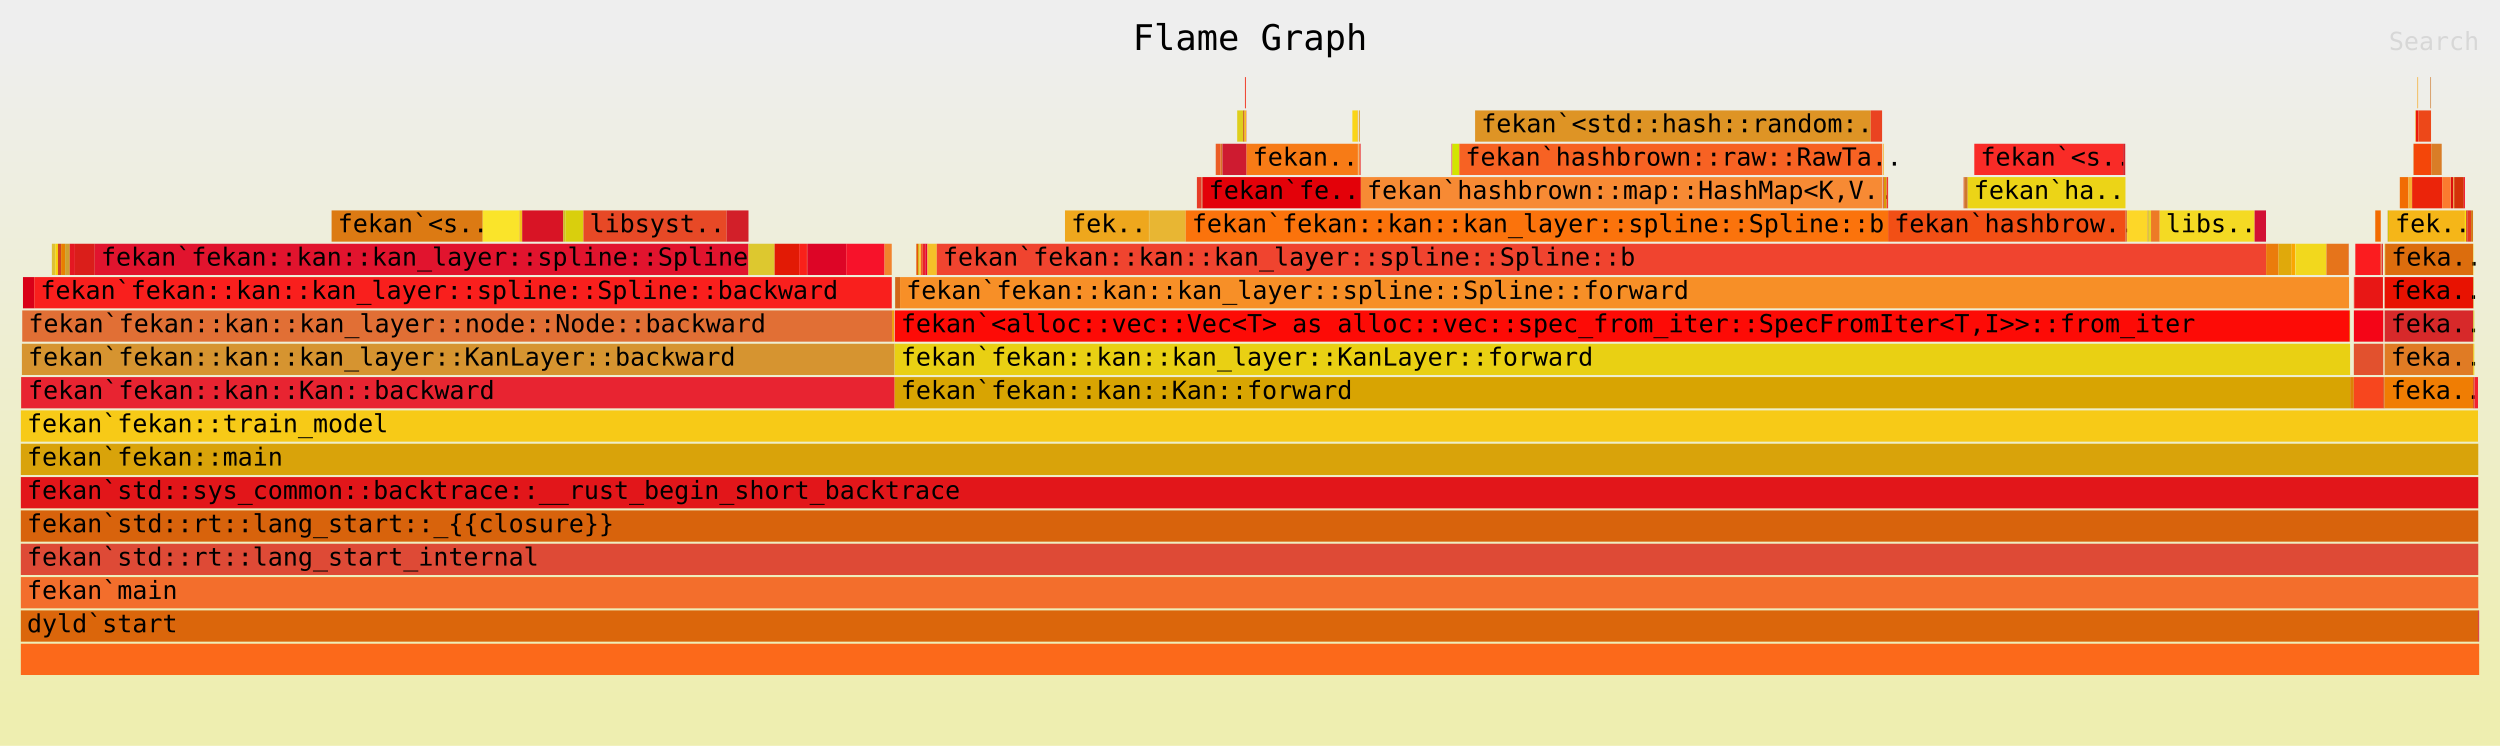
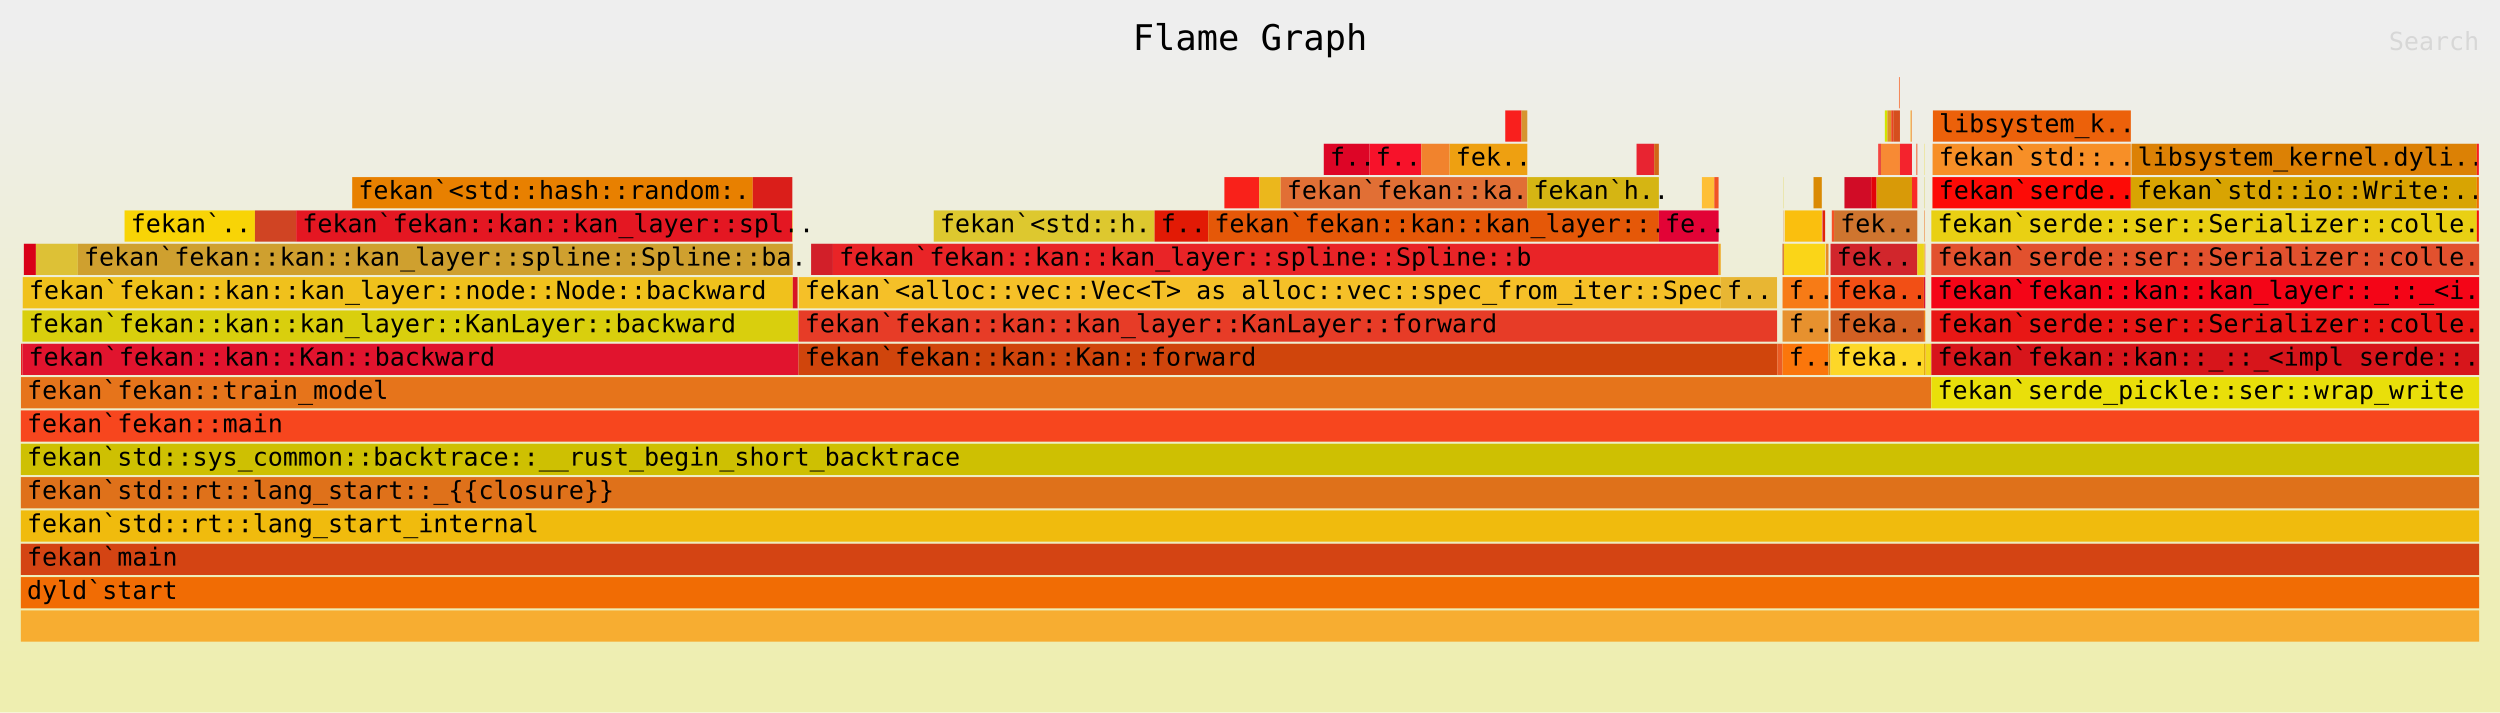
- <svg xmlns="http://www.w3.org/2000/svg" xmlns:ns1="http://github.com/jonhoo/inferno" version="1.1" width="1200" height="358" viewBox="0 0 1200 358">
+ <svg xmlns="http://www.w3.org/2000/svg" xmlns:ns1="http://github.com/jonhoo/inferno" version="1.1" width="1200" height="342" viewBox="0 0 1200 342">
  <defs>
    <linearGradient id="background" y1="0" y2="1" x1="0" x2="0">
      <stop stop-color="#eeeeee" offset="5%" />
      <stop stop-color="#eeeeb0" offset="95%" />
    </linearGradient>
  </defs>
  <style type="text/css">
text { font-family:monospace; font-size:12px }
#title { text-anchor:middle; font-size:17px; }
#matched { text-anchor:end; }
#search { text-anchor:end; opacity:0.1; cursor:pointer; }
#search:hover, #search.show { opacity:1; }
#subtitle { text-anchor:middle; font-color:rgb(160,160,160); }
#unzoom { cursor:pointer; }
#frames &gt; *:hover { stroke:black; stroke-width:0.5; cursor:pointer; }
.hide { display:none; }
.parent { opacity:0.5; }
</style>
-   <rect x="0" y="0" width="100%" height="358" fill="url(#background)" />
+   <rect x="0" y="0" width="100%" height="342" fill="url(#background)" />
  <text id="title" fill="rgb(0,0,0)" x="50%" y="24.00">Flame Graph</text>
-   <text id="details" fill="rgb(0,0,0)" x="10" y="341.00"> </text>
+   <text id="details" fill="rgb(0,0,0)" x="10" y="325.00"> </text>
  <text id="unzoom" class="hide" fill="rgb(0,0,0)" x="10" y="24.00">Reset Zoom</text>
  <text id="search" fill="rgb(0,0,0)" x="1190" y="24.00">Search</text>
-   <text id="matched" fill="rgb(0,0,0)" x="1190" y="341.00"> </text>
-   <svg id="frames" x="10" width="1180" total_samples="1826912">
-     <g>
-       <rect x="0.008%" y="181" width="0.029%" height="15" fill="rgb(227,0,7)" ns1:x="150" ns1:w="520" />
-       <text x="0.258%" y="191.50" />
-     </g>
-     <g>
-       <rect x="0.087%" y="133" width="0.458%" height="15" fill="rgb(217,0,24)" ns1:x="1599" ns1:w="8360" />
-       <text x="0.338%" y="143.50" />
-     </g>
-     <g>
-       <rect x="1.262%" y="117" width="0.143%" height="15" fill="rgb(221,193,54)" ns1:x="23060" ns1:w="2620" />
-       <text x="1.512%" y="127.50" />
-     </g>
-     <g>
-       <rect x="1.406%" y="117" width="0.104%" height="15" fill="rgb(248,212,6)" ns1:x="25680" ns1:w="1909" />
-       <text x="1.656%" y="127.50" />
-     </g>
-     <g>
-       <rect x="1.51%" y="117" width="0.128%" height="15" fill="rgb(208,68,35)" ns1:x="27589" ns1:w="2333" />
-       <text x="1.76%" y="127.50" />
-     </g>
-     <g>
-       <rect x="1.638%" y="117" width="0.163%" height="15" fill="rgb(232,128,0)" ns1:x="29922" ns1:w="2975" />
-       <text x="1.888%" y="127.50" />
-     </g>
-     <g>
-       <rect x="1.801%" y="117" width="0.19%" height="15" fill="rgb(207,160,47)" ns1:x="32897" ns1:w="3464" />
-       <text x="2.051%" y="127.50" />
-     </g>
-     <g>
-       <rect x="1.99%" y="117" width="0.21%" height="15" fill="rgb(228,23,34)" ns1:x="36361" ns1:w="3835" />
-       <text x="2.24%" y="127.50" />
-     </g>
-     <g>
-       <rect x="2.202%" y="117" width="0.806%" height="15" fill="rgb(218,30,26)" ns1:x="40234" ns1:w="14733" />
-       <text x="2.452%" y="127.50" />
-     </g>
-     <g>
-       <rect x="12.641%" y="101" width="6.148%" height="15" fill="rgb(220,122,19)" ns1:x="230935" ns1:w="112316" />
-       <text x="12.891%" y="111.50">fekan`&lt;s..</text>
-     </g>
-     <g>
-       <rect x="18.789%" y="101" width="1.488%" height="15" fill="rgb(250,228,42)" ns1:x="343251" ns1:w="27194" />
-       <text x="19.039%" y="111.50" />
-     </g>
-     <g>
-       <rect x="20.277%" y="101" width="0.117%" height="15" fill="rgb(240,193,28)" ns1:x="370445" ns1:w="2128" />
-       <text x="20.527%" y="111.50" />
-     </g>
-     <g>
-       <rect x="20.394%" y="101" width="1.67%" height="15" fill="rgb(216,20,37)" ns1:x="372573" ns1:w="30502" />
-       <text x="20.644%" y="111.50" />
-     </g>
-     <g>
-       <rect x="22.063%" y="101" width="0.086%" height="15" fill="rgb(206,188,39)" ns1:x="403078" ns1:w="1568" />
-       <text x="22.313%" y="111.50" />
-     </g>
-     <g>
-       <rect x="22.149%" y="101" width="0.736%" height="15" fill="rgb(217,207,13)" ns1:x="404646" ns1:w="13440" />
-       <text x="22.399%" y="111.50" />
-     </g>
-     <g>
-       <rect x="22.885%" y="101" width="5.827%" height="15" fill="rgb(231,73,38)" ns1:x="418086" ns1:w="106452" />
-       <text x="23.135%" y="111.50">libsyst..</text>
-     </g>
-     <g>
-       <rect x="3.009%" y="117" width="26.591%" height="15" fill="rgb(225,20,46)" ns1:x="54967" ns1:w="485792" />
-       <text x="3.259%" y="127.50">fekan`fekan::kan::kan_layer::spline::Spline..</text>
-     </g>
-     <g>
-       <rect x="28.712%" y="101" width="0.888%" height="15" fill="rgb(210,31,41)" ns1:x="524538" ns1:w="16221" />
-       <text x="28.962%" y="111.50" />
-     </g>
-     <g>
-       <rect x="29.6%" y="117" width="1.062%" height="15" fill="rgb(221,200,47)" ns1:x="540759" ns1:w="19411" />
-       <text x="29.85%" y="127.50" />
-     </g>
-     <g>
-       <rect x="30.662%" y="117" width="0.997%" height="15" fill="rgb(226,26,5)" ns1:x="560170" ns1:w="18221" />
-       <text x="30.912%" y="127.50" />
-     </g>
-     <g>
-       <rect x="31.66%" y="117" width="0.318%" height="15" fill="rgb(249,33,26)" ns1:x="578391" ns1:w="5800" />
-       <text x="31.91%" y="127.50" />
-     </g>
-     <g>
-       <rect x="31.977%" y="117" width="0.012%" height="15" fill="rgb(235,183,28)" ns1:x="584191" ns1:w="217" />
-       <text x="32.227%" y="127.50" />
-     </g>
-     <g>
-       <rect x="31.99%" y="117" width="1.585%" height="15" fill="rgb(221,5,38)" ns1:x="584433" ns1:w="28953" />
-       <text x="32.24%" y="127.50" />
-     </g>
-     <g>
-       <rect x="33.575%" y="117" width="1.56%" height="15" fill="rgb(247,18,42)" ns1:x="613387" ns1:w="28491" />
-       <text x="33.825%" y="127.50" />
-     </g>
-     <g>
-       <rect x="35.135%" y="117" width="0.292%" height="15" fill="rgb(241,131,45)" ns1:x="641878" ns1:w="5335" />
-       <text x="35.385%" y="127.50" />
-     </g>
-     <g>
-       <rect x="0.545%" y="133" width="34.883%" height="15" fill="rgb(249,31,29)" ns1:x="9959" ns1:w="637284" />
-       <text x="0.795%" y="143.50">fekan`fekan::kan::kan_layer::spline::Spline::backward</text>
-     </g>
-     <g>
-       <rect x="0.057%" y="149" width="35.38%" height="15" fill="rgb(225,111,53)" ns1:x="1038" ns1:w="646365" />
-       <text x="0.307%" y="159.50">fekan`fekan::kan::kan_layer::node::Node::backward</text>
-     </g>
-     <g>
-       <rect x="35.437%" y="149" width="0.086%" height="15" fill="rgb(238,160,17)" ns1:x="647403" ns1:w="1567" />
-       <text x="35.687%" y="159.50" />
-     </g>
-     <g>
-       <rect x="0.043%" y="165" width="35.498%" height="15" fill="rgb(214,148,48)" ns1:x="786" ns1:w="648518" />
-       <text x="0.293%" y="175.50">fekan`fekan::kan::kan_layer::KanLayer::backward</text>
-     </g>
-     <g>
-       <rect x="0.043%" y="181" width="35.502%" height="15" fill="rgb(232,36,49)" ns1:x="778" ns1:w="648584" />
-       <text x="0.293%" y="191.50">fekan`fekan::kan::Kan::backward</text>
-     </g>
-     <g>
-       <rect x="35.565%" y="133" width="0.2%" height="15" fill="rgb(209,103,24)" ns1:x="649736" ns1:w="3653" />
-       <text x="35.815%" y="143.50" />
-     </g>
-     <g>
-       <rect x="36.427%" y="117" width="0.07%" height="15" fill="rgb(229,88,8)" ns1:x="665491" ns1:w="1269" />
-       <text x="36.677%" y="127.50" />
-     </g>
-     <g>
-       <rect x="36.497%" y="117" width="0.057%" height="15" fill="rgb(213,181,19)" ns1:x="666760" ns1:w="1047" />
-       <text x="36.747%" y="127.50" />
-     </g>
-     <g>
-       <rect x="36.554%" y="117" width="0.065%" height="15" fill="rgb(254,191,54)" ns1:x="667807" ns1:w="1183" />
-       <text x="36.804%" y="127.50" />
-     </g>
-     <g>
-       <rect x="36.619%" y="117" width="0.07%" height="15" fill="rgb(241,83,37)" ns1:x="668990" ns1:w="1282" />
-       <text x="36.869%" y="127.50" />
-     </g>
-     <g>
-       <rect x="36.689%" y="117" width="0.104%" height="15" fill="rgb(233,36,39)" ns1:x="670272" ns1:w="1909" />
-       <text x="36.939%" y="127.50" />
-     </g>
-     <g>
-       <rect x="36.793%" y="117" width="0.085%" height="15" fill="rgb(226,3,54)" ns1:x="672181" ns1:w="1543" />
-       <text x="37.043%" y="127.50" />
-     </g>
-     <g>
-       <rect x="36.879%" y="117" width="0.379%" height="15" fill="rgb(245,192,40)" ns1:x="673746" ns1:w="6917" />
-       <text x="37.129%" y="127.50" />
-     </g>
-     <g>
-       <rect x="42.474%" y="101" width="3.415%" height="15" fill="rgb(238,167,29)" ns1:x="775967" ns1:w="62385" />
-       <text x="42.724%" y="111.50">fek..</text>
-     </g>
-     <g>
-       <rect x="45.899%" y="101" width="1.485%" height="15" fill="rgb(232,182,51)" ns1:x="838539" ns1:w="27123" />
-       <text x="46.149%" y="111.50" />
-     </g>
-     <g>
-       <rect x="47.84%" y="85" width="0.189%" height="15" fill="rgb(231,60,39)" ns1:x="873992" ns1:w="3459" />
-       <text x="48.09%" y="95.50" />
-     </g>
-     <g>
-       <rect x="48.038%" y="85" width="0.032%" height="15" fill="rgb(208,69,12)" ns1:x="877613" ns1:w="592" />
-       <text x="48.288%" y="95.50" />
-     </g>
-     <g>
-       <rect x="48.606%" y="69" width="0.204%" height="15" fill="rgb(235,93,37)" ns1:x="887985" ns1:w="3730" />
-       <text x="48.856%" y="79.50" />
-     </g>
-     <g>
-       <rect x="48.818%" y="69" width="0.059%" height="15" fill="rgb(213,116,39)" ns1:x="891866" ns1:w="1084" />
-       <text x="49.068%" y="79.50" />
-     </g>
-     <g>
-       <rect x="49.479%" y="53" width="0.24%" height="15" fill="rgb(222,207,29)" ns1:x="903937" ns1:w="4394" />
-       <text x="49.729%" y="63.50" />
-     </g>
-     <g>
-       <rect x="49.719%" y="53" width="0.042%" height="15" fill="rgb(206,96,30)" ns1:x="908332" ns1:w="770" />
-       <text x="49.969%" y="63.50" />
-     </g>
-     <g>
-       <rect x="49.762%" y="53" width="0.024%" height="15" fill="rgb(218,138,4)" ns1:x="909115" ns1:w="441" />
-       <text x="50.012%" y="63.50" />
-     </g>
-     <g>
-       <rect x="49.787%" y="53" width="0.048%" height="15" fill="rgb(250,191,14)" ns1:x="909557" ns1:w="874" />
-       <text x="50.037%" y="63.50" />
-     </g>
-     <g>
-       <rect x="49.794%" y="37" width="0.04%" height="15" fill="rgb(239,60,40)" ns1:x="909696" ns1:w="735" />
-       <text x="50.044%" y="47.50" />
-     </g>
-     <g>
-       <rect x="48.878%" y="69" width="0.984%" height="15" fill="rgb(206,27,48)" ns1:x="892950" ns1:w="17974" />
-       <text x="49.128%" y="79.50" />
-     </g>
-     <g>
-       <rect x="49.85%" y="53" width="0.011%" height="15" fill="rgb(225,35,8)" ns1:x="910725" ns1:w="199" />
-       <text x="50.1%" y="63.50" />
-     </g>
-     <g>
-       <rect x="54.164%" y="53" width="0.216%" height="15" fill="rgb(250,213,24)" ns1:x="989522" ns1:w="3948" />
-       <text x="54.414%" y="63.50" />
-     </g>
-     <g>
-       <rect x="49.861%" y="69" width="4.528%" height="15" fill="rgb(247,123,22)" ns1:x="910924" ns1:w="82730" />
-       <text x="50.111%" y="79.50">fekan..</text>
-     </g>
-     <g>
-       <rect x="54.38%" y="53" width="0.01%" height="15" fill="rgb(231,138,38)" ns1:x="993470" ns1:w="184" />
-       <text x="54.63%" y="63.50" />
-     </g>
-     <g>
-       <rect x="54.408%" y="69" width="0.013%" height="15" fill="rgb(231,145,46)" ns1:x="993991" ns1:w="231" />
-       <text x="54.658%" y="79.50" />
-     </g>
-     <g>
-       <rect x="54.421%" y="69" width="0.044%" height="15" fill="rgb(251,118,11)" ns1:x="994222" ns1:w="805" />
-       <text x="54.671%" y="79.50" />
-     </g>
-     <g>
-       <rect x="54.428%" y="53" width="0.037%" height="15" fill="rgb(217,147,25)" ns1:x="994348" ns1:w="679" />
-       <text x="54.678%" y="63.50" />
-     </g>
-     <g>
-       <rect x="54.465%" y="69" width="0.015%" height="15" fill="rgb(247,81,37)" ns1:x="995027" ns1:w="275" />
-       <text x="54.715%" y="79.50" />
-     </g>
-     <g>
-       <rect x="54.483%" y="69" width="0.013%" height="15" fill="rgb(209,12,38)" ns1:x="995347" ns1:w="241" />
-       <text x="54.733%" y="79.50" />
-     </g>
-     <g>
-       <rect x="48.071%" y="85" width="6.439%" height="15" fill="rgb(227,1,9)" ns1:x="878205" ns1:w="117626" />
-       <text x="48.321%" y="95.50">fekan`fe..</text>
-     </g>
-     <g>
-       <rect x="54.496%" y="69" width="0.013%" height="15" fill="rgb(248,47,43)" ns1:x="995588" ns1:w="243" />
-       <text x="54.746%" y="79.50" />
-     </g>
-     <g>
-       <rect x="58.201%" y="69" width="0.029%" height="15" fill="rgb(221,10,30)" ns1:x="1063283" ns1:w="527" />
-       <text x="58.451%" y="79.50" />
-     </g>
-     <g>
-       <rect x="58.23%" y="69" width="0.283%" height="15" fill="rgb(210,229,1)" ns1:x="1063810" ns1:w="5165" />
-       <text x="58.48%" y="79.50" />
-     </g>
-     <g>
-       <rect x="59.156%" y="53" width="16.094%" height="15" fill="rgb(222,148,37)" ns1:x="1080728" ns1:w="294028" />
-       <text x="59.406%" y="63.50">fekan`&lt;std::hash::random:..</text>
-     </g>
-     <g>
-       <rect x="75.25%" y="53" width="0.462%" height="15" fill="rgb(234,67,33)" ns1:x="1374756" ns1:w="8437" />
-       <text x="75.5%" y="63.50" />
-     </g>
-     <g>
-       <rect x="58.513%" y="69" width="17.205%" height="15" fill="rgb(247,98,35)" ns1:x="1068975" ns1:w="314328" />
-       <text x="58.763%" y="79.50">fekan`hashbrown::raw::RawTa..</text>
-     </g>
-     <g>
-       <rect x="54.509%" y="85" width="21.211%" height="15" fill="rgb(247,138,52)" ns1:x="995831" ns1:w="387511" />
-       <text x="54.759%" y="95.50">fekan`hashbrown::map::HashMap&lt;K,V..</text>
-     </g>
-     <g>
-       <rect x="75.741%" y="85" width="0.036%" height="15" fill="rgb(213,79,30)" ns1:x="1383718" ns1:w="651" />
-       <text x="75.991%" y="95.50" />
-     </g>
-     <g>
-       <rect x="75.747%" y="69" width="0.029%" height="15" fill="rgb(246,177,23)" ns1:x="1383834" ns1:w="535" />
-       <text x="75.997%" y="79.50" />
-     </g>
-     <g>
-       <rect x="75.776%" y="85" width="0.012%" height="15" fill="rgb(230,62,27)" ns1:x="1384370" ns1:w="220" />
-       <text x="76.026%" y="95.50" />
-     </g>
-     <g>
-       <rect x="75.789%" y="85" width="0.108%" height="15" fill="rgb(216,154,8)" ns1:x="1384593" ns1:w="1983" />
-       <text x="76.039%" y="95.50" />
-     </g>
-     <g>
-       <rect x="75.9%" y="85" width="0.012%" height="15" fill="rgb(244,35,45)" ns1:x="1386621" ns1:w="215" />
-       <text x="76.15%" y="95.50" />
-     </g>
-     <g>
-       <rect x="47.384%" y="101" width="28.573%" height="15" fill="rgb(251,115,12)" ns1:x="865662" ns1:w="522004" />
-       <text x="47.634%" y="111.50">fekan`fekan::kan::kan_layer::spline::Spline::b</text>
-     </g>
-     <g>
-       <rect x="75.912%" y="85" width="0.045%" height="15" fill="rgb(240,54,50)" ns1:x="1386836" ns1:w="830" />
-       <text x="76.162%" y="95.50" />
-     </g>
-     <g>
-       <rect x="79.027%" y="85" width="0.025%" height="15" fill="rgb(233,84,52)" ns1:x="1443757" ns1:w="451" />
-       <text x="79.277%" y="95.50" />
-     </g>
-     <g>
-       <rect x="79.052%" y="85" width="0.143%" height="15" fill="rgb(207,117,47)" ns1:x="1444208" ns1:w="2608" />
-       <text x="79.302%" y="95.50" />
-     </g>
-     <g>
-       <rect x="79.463%" y="69" width="6.054%" height="15" fill="rgb(249,43,39)" ns1:x="1451716" ns1:w="110600" />
-       <text x="79.713%" y="79.50">fekan`&lt;s..</text>
-     </g>
-     <g>
-       <rect x="85.517%" y="69" width="0.086%" height="15" fill="rgb(209,38,44)" ns1:x="1562316" ns1:w="1575" />
-       <text x="85.767%" y="79.50" />
-     </g>
-     <g>
-       <rect x="79.195%" y="85" width="6.417%" height="15" fill="rgb(236,212,23)" ns1:x="1446816" ns1:w="117228" />
-       <text x="79.445%" y="95.50">fekan`ha..</text>
-     </g>
-     <g>
-       <rect x="75.957%" y="101" width="9.655%" height="15" fill="rgb(242,79,21)" ns1:x="1387666" ns1:w="176390" />
-       <text x="76.207%" y="111.50">fekan`hashbrow..</text>
-     </g>
-     <g>
-       <rect x="85.612%" y="101" width="0.055%" height="15" fill="rgb(211,96,35)" ns1:x="1564056" ns1:w="1003" />
-       <text x="85.862%" y="111.50" />
-     </g>
-     <g>
-       <rect x="85.678%" y="101" width="0.835%" height="15" fill="rgb(253,215,40)" ns1:x="1565256" ns1:w="15248" />
-       <text x="85.928%" y="111.50" />
-     </g>
-     <g>
-       <rect x="86.513%" y="101" width="0.01%" height="15" fill="rgb(211,81,21)" ns1:x="1580515" ns1:w="185" />
-       <text x="86.763%" y="111.50" />
-     </g>
-     <g>
-       <rect x="86.523%" y="101" width="0.04%" height="15" fill="rgb(208,190,38)" ns1:x="1580700" ns1:w="730" />
-       <text x="86.773%" y="111.50" />
-     </g>
-     <g>
-       <rect x="86.563%" y="101" width="0.089%" height="15" fill="rgb(235,213,38)" ns1:x="1581430" ns1:w="1629" />
-       <text x="86.813%" y="111.50" />
-     </g>
-     <g>
-       <rect x="86.652%" y="101" width="0.353%" height="15" fill="rgb(237,122,38)" ns1:x="1583059" ns1:w="6454" />
-       <text x="86.902%" y="111.50" />
-     </g>
-     <g>
-       <rect x="87.005%" y="101" width="3.859%" height="15" fill="rgb(244,218,35)" ns1:x="1589513" ns1:w="70507" />
-       <text x="87.255%" y="111.50">libs..</text>
-     </g>
-     <g>
-       <rect x="37.258%" y="117" width="54.072%" height="15" fill="rgb(240,68,47)" ns1:x="680663" ns1:w="987838" />
-       <text x="37.508%" y="127.50">fekan`fekan::kan::kan_layer::spline::Spline::b</text>
-     </g>
-     <g>
-       <rect x="90.865%" y="101" width="0.464%" height="15" fill="rgb(210,16,53)" ns1:x="1660020" ns1:w="8481" />
-       <text x="91.115%" y="111.50" />
-     </g>
-     <g>
-       <rect x="91.333%" y="117" width="0.507%" height="15" fill="rgb(235,124,12)" ns1:x="1668574" ns1:w="9269" />
-       <text x="91.583%" y="127.50" />
-     </g>
-     <g>
-       <rect x="91.84%" y="117" width="0.516%" height="15" fill="rgb(224,169,11)" ns1:x="1677843" ns1:w="9433" />
-       <text x="92.09%" y="127.50" />
-     </g>
-     <g>
-       <rect x="92.357%" y="117" width="0.159%" height="15" fill="rgb(250,166,2)" ns1:x="1687276" ns1:w="2907" />
-       <text x="92.607%" y="127.50" />
-     </g>
-     <g>
-       <rect x="92.526%" y="117" width="1.26%" height="15" fill="rgb(242,216,29)" ns1:x="1690377" ns1:w="23028" />
-       <text x="92.776%" y="127.50" />
-     </g>
-     <g>
-       <rect x="93.787%" y="117" width="0.898%" height="15" fill="rgb(230,116,27)" ns1:x="1713406" ns1:w="16408" />
-       <text x="94.037%" y="127.50" />
-     </g>
-     <g>
-       <rect x="94.685%" y="117" width="0.02%" height="15" fill="rgb(228,99,48)" ns1:x="1729814" ns1:w="372" />
-       <text x="94.935%" y="127.50" />
-     </g>
-     <g>
-       <rect x="35.547%" y="149" width="59.16%" height="15" fill="rgb(253,11,6)" ns1:x="649409" ns1:w="1080804" />
-       <text x="35.797%" y="159.50">fekan`&lt;alloc::vec::Vec&lt;T&gt; as alloc::vec::spec_from_iter::SpecFromIter&lt;T,I&gt;&gt;::from_iter</text>
-     </g>
-     <g>
-       <rect x="35.765%" y="133" width="58.942%" height="15" fill="rgb(247,143,39)" ns1:x="653389" ns1:w="1076824" />
-       <text x="36.015%" y="143.50">fekan`fekan::kan::kan_layer::spline::Spline::forward</text>
-     </g>
-     <g>
-       <rect x="94.707%" y="149" width="0.041%" height="15" fill="rgb(236,97,10)" ns1:x="1730213" ns1:w="742" />
-       <text x="94.957%" y="159.50" />
-     </g>
-     <g>
-       <rect x="35.546%" y="165" width="59.203%" height="15" fill="rgb(233,208,19)" ns1:x="649390" ns1:w="1081583" />
-       <text x="35.796%" y="175.50">fekan`fekan::kan::kan_layer::KanLayer::forward</text>
-     </g>
-     <g>
-       <rect x="35.546%" y="181" width="59.208%" height="15" fill="rgb(216,164,2)" ns1:x="649386" ns1:w="1081675" />
-       <text x="35.796%" y="191.50">fekan`fekan::kan::Kan::forward</text>
-     </g>
-     <g>
-       <rect x="94.753%" y="181" width="0.148%" height="15" fill="rgb(220,129,5)" ns1:x="1731061" ns1:w="2712" />
-       <text x="95.003%" y="191.50" />
-     </g>
-     <g>
-       <rect x="94.903%" y="133" width="0.035%" height="15" fill="rgb(242,17,10)" ns1:x="1733788" ns1:w="634" />
-       <text x="95.153%" y="143.50" />
-     </g>
-     <g>
-       <rect x="95.773%" y="101" width="0.224%" height="15" fill="rgb(242,107,0)" ns1:x="1749691" ns1:w="4090" />
-       <text x="96.023%" y="111.50" />
-     </g>
-     <g>
-       <rect x="94.962%" y="117" width="1.037%" height="15" fill="rgb(251,28,31)" ns1:x="1734875" ns1:w="18951" />
-       <text x="95.212%" y="127.50" />
-     </g>
-     <g>
-       <rect x="96.001%" y="117" width="0.014%" height="15" fill="rgb(233,223,10)" ns1:x="1753863" ns1:w="253" />
-       <text x="96.251%" y="127.50" />
-     </g>
-     <g>
-       <rect x="96.029%" y="117" width="0.052%" height="15" fill="rgb(215,21,27)" ns1:x="1754361" ns1:w="958" />
-       <text x="96.279%" y="127.50" />
-     </g>
-     <g>
-       <rect x="94.941%" y="133" width="1.144%" height="15" fill="rgb(232,23,21)" ns1:x="1734484" ns1:w="20902" />
-       <text x="95.191%" y="143.50" />
-     </g>
-     <g>
-       <rect x="94.903%" y="149" width="1.197%" height="15" fill="rgb(244,5,23)" ns1:x="1733786" ns1:w="21860" />
-       <text x="95.153%" y="159.50" />
-     </g>
-     <g>
-       <rect x="94.902%" y="165" width="1.198%" height="15" fill="rgb(226,81,46)" ns1:x="1733773" ns1:w="21878" />
-       <text x="95.152%" y="175.50" />
-     </g>
-     <g>
-       <rect x="94.902%" y="181" width="1.198%" height="15" fill="rgb(247,70,30)" ns1:x="1733773" ns1:w="21879" />
-       <text x="95.152%" y="191.50" />
-     </g>
-     <g>
-       <rect x="96.099%" y="181" width="0.048%" height="15" fill="rgb(212,68,19)" ns1:x="1755652" ns1:w="883" />
-       <text x="96.349%" y="191.50" />
-     </g>
-     <g>
-       <rect x="96.156%" y="117" width="0.02%" height="15" fill="rgb(240,187,13)" ns1:x="1756693" ns1:w="364" />
-       <text x="96.406%" y="127.50" />
-     </g>
-     <g>
-       <rect x="96.271%" y="101" width="0.011%" height="15" fill="rgb(223,113,26)" ns1:x="1758786" ns1:w="201" />
-       <text x="96.521%" y="111.50" />
-     </g>
-     <g>
-       <rect x="96.29%" y="101" width="0.04%" height="15" fill="rgb(206,192,2)" ns1:x="1759138" ns1:w="726" />
-       <text x="96.54%" y="111.50" />
-     </g>
-     <g>
-       <rect x="96.772%" y="85" width="0.35%" height="15" fill="rgb(241,108,4)" ns1:x="1767931" ns1:w="6390" />
-       <text x="97.022%" y="95.50" />
-     </g>
-     <g>
-       <rect x="97.123%" y="85" width="0.151%" height="15" fill="rgb(247,173,49)" ns1:x="1774342" ns1:w="2753" />
-       <text x="97.373%" y="95.50" />
-     </g>
-     <g>
-       <rect x="97.32%" y="69" width="0.021%" height="15" fill="rgb(224,114,35)" ns1:x="1777947" ns1:w="392" />
-       <text x="97.57%" y="79.50" />
-     </g>
-     <g>
-       <rect x="97.397%" y="53" width="0.024%" height="15" fill="rgb(245,159,27)" ns1:x="1779365" ns1:w="434" />
-       <text x="97.647%" y="63.50" />
-     </g>
-     <g>
-       <rect x="97.487%" y="37" width="0.029%" height="15" fill="rgb(245,172,44)" ns1:x="1781006" ns1:w="523" />
-       <text x="97.737%" y="47.50" />
-     </g>
-     <g>
-       <rect x="97.429%" y="53" width="0.1%" height="15" fill="rgb(236,23,11)" ns1:x="1779945" ns1:w="1827" />
-       <text x="97.679%" y="63.50" />
-     </g>
-     <g>
-       <rect x="98.016%" y="37" width="0.026%" height="15" fill="rgb(205,117,38)" ns1:x="1790666" ns1:w="467" />
-       <text x="98.266%" y="47.50" />
-     </g>
-     <g>
-       <rect x="97.529%" y="53" width="0.513%" height="15" fill="rgb(237,72,25)" ns1:x="1781772" ns1:w="9378" />
-       <text x="97.779%" y="63.50" />
-     </g>
-     <g>
-       <rect x="97.345%" y="69" width="0.708%" height="15" fill="rgb(244,70,9)" ns1:x="1778413" ns1:w="12926" />
-       <text x="97.595%" y="79.50" />
-     </g>
-     <g>
-       <rect x="98.053%" y="69" width="0.423%" height="15" fill="rgb(217,125,39)" ns1:x="1791339" ns1:w="7729" />
-       <text x="98.303%" y="79.50" />
-     </g>
-     <g>
-       <rect x="97.273%" y="85" width="1.222%" height="15" fill="rgb(235,36,10)" ns1:x="1777095" ns1:w="22333" />
-       <text x="97.523%" y="95.50" />
-     </g>
-     <g>
-       <rect x="98.496%" y="85" width="0.348%" height="15" fill="rgb(251,123,47)" ns1:x="1799428" ns1:w="6367" />
-       <text x="98.746%" y="95.50" />
-     </g>
-     <g>
-       <rect x="98.851%" y="85" width="0.085%" height="15" fill="rgb(221,13,13)" ns1:x="1805913" ns1:w="1557" />
-       <text x="99.101%" y="95.50" />
-     </g>
-     <g>
-       <rect x="98.949%" y="85" width="0.036%" height="15" fill="rgb(238,131,9)" ns1:x="1807709" ns1:w="667" />
-       <text x="99.199%" y="95.50" />
-     </g>
-     <g>
-       <rect x="98.985%" y="85" width="0.389%" height="15" fill="rgb(211,50,8)" ns1:x="1808376" ns1:w="7102" />
-       <text x="99.235%" y="95.50" />
-     </g>
-     <g>
-       <rect x="96.33%" y="101" width="3.09%" height="15" fill="rgb(245,182,24)" ns1:x="1759864" ns1:w="56458" />
-       <text x="96.58%" y="111.50">fek..</text>
-     </g>
-     <g>
-       <rect x="99.374%" y="85" width="0.046%" height="15" fill="rgb(242,14,37)" ns1:x="1815478" ns1:w="844" />
-       <text x="99.624%" y="95.50" />
-     </g>
-     <g>
-       <rect x="99.421%" y="101" width="0.05%" height="15" fill="rgb(246,228,12)" ns1:x="1816331" ns1:w="914" />
-       <text x="99.671%" y="111.50" />
-     </g>
-     <g>
-       <rect x="99.471%" y="101" width="0.051%" height="15" fill="rgb(213,55,15)" ns1:x="1817245" ns1:w="924" />
-       <text x="99.721%" y="111.50" />
-     </g>
-     <g>
-       <rect x="99.521%" y="101" width="0.015%" height="15" fill="rgb(209,9,3)" ns1:x="1818169" ns1:w="284" />
-       <text x="99.771%" y="111.50" />
-     </g>
-     <g>
-       <rect x="99.538%" y="101" width="0.133%" height="15" fill="rgb(230,59,30)" ns1:x="1818469" ns1:w="2434" />
-       <text x="99.788%" y="111.50" />
-     </g>
-     <g>
-       <rect x="99.671%" y="101" width="0.079%" height="15" fill="rgb(209,121,21)" ns1:x="1820903" ns1:w="1443" />
-       <text x="99.921%" y="111.50" />
-     </g>
-     <g>
-       <rect x="96.176%" y="117" width="3.576%" height="15" fill="rgb(220,109,13)" ns1:x="1757057" ns1:w="65339" />
-       <text x="96.426%" y="127.50">feka..</text>
-     </g>
-     <g>
-       <rect x="96.154%" y="133" width="3.599%" height="15" fill="rgb(232,18,1)" ns1:x="1756656" ns1:w="65741" />
-       <text x="96.404%" y="143.50">feka..</text>
-     </g>
-     <g>
-       <rect x="96.154%" y="149" width="3.603%" height="15" fill="rgb(215,41,42)" ns1:x="1756652" ns1:w="65829" />
-       <text x="96.404%" y="159.50">feka..</text>
-     </g>
-     <g>
-       <rect x="96.154%" y="165" width="3.604%" height="15" fill="rgb(224,123,36)" ns1:x="1756651" ns1:w="65840" />
-       <text x="96.404%" y="175.50">feka..</text>
-     </g>
-     <g>
-       <rect x="96.148%" y="181" width="3.61%" height="15" fill="rgb(240,125,3)" ns1:x="1756536" ns1:w="65958" />
-       <text x="96.398%" y="191.50">feka..</text>
-     </g>
-     <g>
-       <rect x="99.761%" y="133" width="0.013%" height="15" fill="rgb(205,98,50)" ns1:x="1822549" ns1:w="245" />
-       <text x="100.011%" y="143.50" />
-     </g>
-     <g>
-       <rect x="99.775%" y="133" width="0.015%" height="15" fill="rgb(205,185,37)" ns1:x="1822810" ns1:w="282" />
-       <text x="100.025%" y="143.50" />
-     </g>
-     <g>
-       <rect x="99.776%" y="117" width="0.015%" height="15" fill="rgb(238,207,15)" ns1:x="1822819" ns1:w="273" />
-       <text x="100.026%" y="127.50" />
-     </g>
-     <g>
-       <rect x="99.761%" y="149" width="0.04%" height="15" fill="rgb(213,199,42)" ns1:x="1822539" ns1:w="721" />
-       <text x="100.011%" y="159.50" />
-     </g>
-     <g>
-       <rect x="99.76%" y="165" width="0.04%" height="15" fill="rgb(235,201,11)" ns1:x="1822531" ns1:w="735" />
-       <text x="100.01%" y="175.50" />
-     </g>
-     <g>
-       <rect x="99.76%" y="181" width="0.041%" height="15" fill="rgb(207,46,11)" ns1:x="1822524" ns1:w="743" />
-       <text x="100.01%" y="191.50" />
-     </g>
-     <g>
-       <rect x="99.804%" y="181" width="0.015%" height="15" fill="rgb(241,35,35)" ns1:x="1823333" ns1:w="266" />
-       <text x="100.054%" y="191.50" />
-     </g>
-     <g>
-       <rect x="99.819%" y="181" width="0.134%" height="15" fill="rgb(243,32,47)" ns1:x="1823601" ns1:w="2453" />
-       <text x="100.069%" y="191.50" />
-     </g>
-     <g>
-       <rect x="0.001%" y="197" width="99.952%" height="15" fill="rgb(247,202,23)" ns1:x="14" ns1:w="1826041" />
-       <text x="0.251%" y="207.50">fekan`fekan::train_model</text>
-     </g>
-     <g>
-       <rect x="0%" y="293" width="99.963%" height="15" fill="rgb(219,102,11)" ns1:x="0" ns1:w="1826232" />
-       <text x="0.25%" y="303.50">dyld`start</text>
-     </g>
-     <g>
-       <rect x="0%" y="277" width="99.963%" height="15" fill="rgb(243,110,44)" ns1:x="0" ns1:w="1826232" />
-       <text x="0.25%" y="287.50">fekan`main</text>
-     </g>
-     <g>
-       <rect x="0%" y="261" width="99.963%" height="15" fill="rgb(222,74,54)" ns1:x="0" ns1:w="1826232" />
-       <text x="0.25%" y="271.50">fekan`std::rt::lang_start_internal</text>
-     </g>
-     <g>
-       <rect x="0%" y="245" width="99.963%" height="15" fill="rgb(216,99,12)" ns1:x="0" ns1:w="1826232" />
-       <text x="0.25%" y="255.50">fekan`std::rt::lang_start::_{{closure}}</text>
-     </g>
-     <g>
-       <rect x="0%" y="229" width="99.963%" height="15" fill="rgb(226,22,26)" ns1:x="0" ns1:w="1826232" />
-       <text x="0.25%" y="239.50">fekan`std::sys_common::backtrace::__rust_begin_short_backtrace</text>
-     </g>
-     <g>
-       <rect x="0%" y="213" width="99.963%" height="15" fill="rgb(217,163,10)" ns1:x="0" ns1:w="1826232" />
-       <text x="0.25%" y="223.50">fekan`fekan::main</text>
-     </g>
-     <g>
-       <rect x="99.963%" y="293" width="0.036%" height="15" fill="rgb(213,25,53)" ns1:x="1826232" ns1:w="659" />
-       <text x="100.213%" y="303.50" />
-     </g>
-     <g>
-       <rect x="0%" y="309" width="100%" height="15" fill="rgb(252,105,26)" ns1:x="0" ns1:w="1826912" />
-       <text x="0.25%" y="319.50" />
+   <text id="matched" fill="rgb(0,0,0)" x="1190" y="325.00"> </text>
+   <svg id="frames" x="10" width="1180" total_samples="2249010">
+     <g>
+       <rect x="0.013%" y="165" width="0.045%" height="15" fill="rgb(227,0,7)" ns1:x="292" ns1:w="1013" />
+       <text x="0.263%" y="175.50" />
+     </g>
+     <g>
+       <rect x="0.123%" y="117" width="0.49%" height="15" fill="rgb(217,0,24)" ns1:x="2762" ns1:w="11024" />
+       <text x="0.373%" y="127.50" />
+     </g>
+     <g>
+       <rect x="0.613%" y="117" width="1.706%" height="15" fill="rgb(221,193,54)" ns1:x="13786" ns1:w="38362" />
+       <text x="0.863%" y="127.50" />
+     </g>
+     <g>
+       <rect x="4.219%" y="101" width="5.304%" height="15" fill="rgb(248,212,6)" ns1:x="94880" ns1:w="119292" />
+       <text x="4.469%" y="111.50">fekan`..</text>
+     </g>
+     <g>
+       <rect x="9.523%" y="101" width="1.678%" height="15" fill="rgb(208,68,35)" ns1:x="214172" ns1:w="37729" />
+       <text x="9.773%" y="111.50" />
+     </g>
+     <g>
+       <rect x="13.479%" y="85" width="16.296%" height="15" fill="rgb(232,128,0)" ns1:x="303133" ns1:w="366498" />
+       <text x="13.729%" y="95.50">fekan`&lt;std::hash::random:..</text>
+     </g>
+     <g>
+       <rect x="2.319%" y="117" width="29.065%" height="15" fill="rgb(207,160,47)" ns1:x="52148" ns1:w="653673" />
+       <text x="2.569%" y="127.50">fekan`fekan::kan::kan_layer::spline::Spline::ba..</text>
+     </g>
+     <g>
+       <rect x="11.2%" y="101" width="20.183%" height="15" fill="rgb(228,23,34)" ns1:x="251901" ns1:w="453920" />
+       <text x="11.45%" y="111.50">fekan`fekan::kan::kan_layer::spl..</text>
+     </g>
+     <g>
+       <rect x="29.774%" y="85" width="1.609%" height="15" fill="rgb(218,30,26)" ns1:x="669631" ns1:w="36190" />
+       <text x="30.024%" y="95.50" />
+     </g>
+     <g>
+       <rect x="31.384%" y="117" width="0.018%" height="15" fill="rgb(220,122,19)" ns1:x="705821" ns1:w="400" />
+       <text x="31.634%" y="127.50" />
+     </g>
+     <g>
+       <rect x="31.386%" y="101" width="0.016%" height="15" fill="rgb(250,228,42)" ns1:x="705871" ns1:w="350" />
+       <text x="31.636%" y="111.50" />
+     </g>
+     <g>
+       <rect x="0.078%" y="133" width="31.324%" height="15" fill="rgb(240,193,28)" ns1:x="1750" ns1:w="704484" />
+       <text x="0.328%" y="143.50">fekan`fekan::kan::kan_layer::node::Node::backward</text>
+     </g>
+     <g>
+       <rect x="31.402%" y="133" width="0.197%" height="15" fill="rgb(216,20,37)" ns1:x="706234" ns1:w="4420" />
+       <text x="31.652%" y="143.50" />
+     </g>
+     <g>
+       <rect x="31.602%" y="133" width="0.01%" height="15" fill="rgb(206,188,39)" ns1:x="710743" ns1:w="232" />
+       <text x="31.852%" y="143.50" />
+     </g>
+     <g>
+       <rect x="0.065%" y="149" width="31.554%" height="15" fill="rgb(217,207,13)" ns1:x="1458" ns1:w="709654" />
+       <text x="0.315%" y="159.50">fekan`fekan::kan::kan_layer::KanLayer::backward</text>
+     </g>
+     <g>
+       <rect x="31.626%" y="149" width="0.013%" height="15" fill="rgb(231,73,38)" ns1:x="711268" ns1:w="282" />
+       <text x="31.876%" y="159.50" />
+     </g>
+     <g>
+       <rect x="0.063%" y="165" width="31.576%" height="15" fill="rgb(225,20,46)" ns1:x="1420" ns1:w="710136" />
+       <text x="0.313%" y="175.50">fekan`fekan::kan::Kan::backward</text>
+     </g>
+     <g>
+       <rect x="32.146%" y="117" width="0.889%" height="15" fill="rgb(210,31,41)" ns1:x="722957" ns1:w="19991" />
+       <text x="32.396%" y="127.50" />
+     </g>
+     <g>
+       <rect x="37.135%" y="101" width="8.983%" height="15" fill="rgb(221,200,47)" ns1:x="835176" ns1:w="202025" />
+       <text x="37.385%" y="111.50">fekan`&lt;std::h..</text>
+     </g>
+     <g>
+       <rect x="46.118%" y="101" width="2.182%" height="15" fill="rgb(226,26,5)" ns1:x="1037201" ns1:w="49063" />
+       <text x="46.368%" y="111.50">f..</text>
+     </g>
+     <g>
+       <rect x="48.958%" y="85" width="1.422%" height="15" fill="rgb(249,33,26)" ns1:x="1101066" ns1:w="31989" />
+       <text x="49.208%" y="95.50" />
+     </g>
+     <g>
+       <rect x="50.38%" y="85" width="0.867%" height="15" fill="rgb(235,183,28)" ns1:x="1133055" ns1:w="19499" />
+       <text x="50.63%" y="95.50" />
+     </g>
+     <g>
+       <rect x="53.001%" y="69" width="1.865%" height="15" fill="rgb(221,5,38)" ns1:x="1191989" ns1:w="41951" />
+       <text x="53.251%" y="79.50">f..</text>
+     </g>
+     <g>
+       <rect x="54.866%" y="69" width="2.102%" height="15" fill="rgb(247,18,42)" ns1:x="1233940" ns1:w="47283" />
+       <text x="55.116%" y="79.50">f..</text>
+     </g>
+     <g>
+       <rect x="56.968%" y="69" width="1.152%" height="15" fill="rgb(241,131,45)" ns1:x="1281223" ns1:w="25907" />
+       <text x="57.218%" y="79.50" />
+     </g>
+     <g>
+       <rect x="60.383%" y="53" width="0.663%" height="15" fill="rgb(249,31,29)" ns1:x="1358031" ns1:w="14905" />
+       <text x="60.633%" y="63.50" />
+     </g>
+     <g>
+       <rect x="51.247%" y="85" width="10.033%" height="15" fill="rgb(225,111,53)" ns1:x="1152554" ns1:w="225644" />
+       <text x="51.497%" y="95.50">fekan`fekan::ka..</text>
+     </g>
+     <g>
+       <rect x="58.12%" y="69" width="3.16%" height="15" fill="rgb(238,160,17)" ns1:x="1307130" ns1:w="71068" />
+       <text x="58.37%" y="79.50">fek..</text>
+     </g>
+     <g>
+       <rect x="61.046%" y="53" width="0.234%" height="15" fill="rgb(214,148,48)" ns1:x="1372936" ns1:w="5262" />
+       <text x="61.296%" y="63.50" />
+     </g>
+     <g>
+       <rect x="65.724%" y="69" width="0.716%" height="15" fill="rgb(232,36,49)" ns1:x="1478143" ns1:w="16101" />
+       <text x="65.974%" y="79.50" />
+     </g>
+     <g>
+       <rect x="66.44%" y="69" width="0.192%" height="15" fill="rgb(209,103,24)" ns1:x="1494244" ns1:w="4315" />
+       <text x="66.69%" y="79.50" />
+     </g>
+     <g>
+       <rect x="48.3%" y="101" width="18.333%" height="15" fill="rgb(229,88,8)" ns1:x="1086264" ns1:w="412318" />
+       <text x="48.55%" y="111.50">fekan`fekan::kan::kan_layer::..</text>
+     </g>
+     <g>
+       <rect x="61.28%" y="85" width="5.353%" height="15" fill="rgb(213,181,19)" ns1:x="1378198" ns1:w="120384" />
+       <text x="61.53%" y="95.50">fekan`h..</text>
+     </g>
+     <g>
+       <rect x="68.382%" y="85" width="0.504%" height="15" fill="rgb(254,191,54)" ns1:x="1537926" ns1:w="11330" />
+       <text x="68.632%" y="95.50" />
+     </g>
+     <g>
+       <rect x="68.886%" y="85" width="0.175%" height="15" fill="rgb(241,83,37)" ns1:x="1549256" ns1:w="3947" />
+       <text x="69.136%" y="95.50" />
+     </g>
+     <g>
+       <rect x="33.034%" y="117" width="36.028%" height="15" fill="rgb(233,36,39)" ns1:x="742948" ns1:w="810268" />
+       <text x="33.284%" y="127.50">fekan`fekan::kan::kan_layer::spline::Spline::b</text>
+     </g>
+     <g>
+       <rect x="66.633%" y="101" width="2.429%" height="15" fill="rgb(226,3,54)" ns1:x="1498582" ns1:w="54634" />
+       <text x="66.883%" y="111.50">fe..</text>
+     </g>
+     <g>
+       <rect x="31.641%" y="133" width="37.507%" height="15" fill="rgb(245,192,40)" ns1:x="711617" ns1:w="843541" />
+       <text x="31.891%" y="143.50">fekan`&lt;alloc::vec::Vec&lt;T&gt; as alloc::vec::spec_from_iter::Spec..</text>
+     </g>
+     <g>
+       <rect x="69.062%" y="117" width="0.086%" height="15" fill="rgb(238,167,29)" ns1:x="1553216" ns1:w="1942" />
+       <text x="69.312%" y="127.50" />
+     </g>
+     <g>
+       <rect x="69.149%" y="133" width="2.29%" height="15" fill="rgb(232,182,51)" ns1:x="1555161" ns1:w="51500" />
+       <text x="69.399%" y="143.50">f..</text>
+     </g>
+     <g>
+       <rect x="31.64%" y="149" width="39.801%" height="15" fill="rgb(231,60,39)" ns1:x="711584" ns1:w="895124" />
+       <text x="31.89%" y="159.50">fekan`fekan::kan::kan_layer::KanLayer::forward</text>
+     </g>
+     <g>
+       <rect x="31.639%" y="165" width="39.809%" height="15" fill="rgb(208,69,12)" ns1:x="711573" ns1:w="895318" />
+       <text x="31.889%" y="175.50">fekan`fekan::kan::Kan::forward</text>
+     </g>
+     <g>
+       <rect x="71.449%" y="165" width="0.214%" height="15" fill="rgb(235,93,37)" ns1:x="1606891" ns1:w="4807" />
+       <text x="71.699%" y="175.50" />
+     </g>
+     <g>
+       <rect x="71.703%" y="101" width="0.011%" height="15" fill="rgb(213,116,39)" ns1:x="1612600" ns1:w="259" />
+       <text x="71.953%" y="111.50" />
+     </g>
+     <g>
+       <rect x="71.704%" y="85" width="0.01%" height="15" fill="rgb(222,207,29)" ns1:x="1612626" ns1:w="233" />
+       <text x="71.954%" y="95.50" />
+     </g>
+     <g>
+       <rect x="71.663%" y="117" width="0.051%" height="15" fill="rgb(206,96,30)" ns1:x="1611714" ns1:w="1155" />
+       <text x="71.913%" y="127.50" />
+     </g>
+     <g>
+       <rect x="72.923%" y="85" width="0.337%" height="15" fill="rgb(218,138,4)" ns1:x="1640053" ns1:w="7585" />
+       <text x="73.173%" y="95.50" />
+     </g>
+     <g>
+       <rect x="71.751%" y="101" width="1.513%" height="15" fill="rgb(250,191,14)" ns1:x="1613699" ns1:w="34036" />
+       <text x="72.001%" y="111.50" />
+     </g>
+     <g>
+       <rect x="73.269%" y="101" width="0.017%" height="15" fill="rgb(239,60,40)" ns1:x="1647836" ns1:w="388" />
+       <text x="73.519%" y="111.50" />
+     </g>
+     <g>
+       <rect x="73.288%" y="101" width="0.011%" height="15" fill="rgb(206,27,48)" ns1:x="1648256" ns1:w="254" />
+       <text x="73.538%" y="111.50" />
+     </g>
+     <g>
+       <rect x="73.307%" y="101" width="0.088%" height="15" fill="rgb(225,35,8)" ns1:x="1648686" ns1:w="1988" />
+       <text x="73.557%" y="111.50" />
+     </g>
+     <g>
+       <rect x="71.721%" y="117" width="1.679%" height="15" fill="rgb(250,213,24)" ns1:x="1613004" ns1:w="37772" />
+       <text x="71.971%" y="127.50" />
+     </g>
+     <g>
+       <rect x="71.663%" y="133" width="1.869%" height="15" fill="rgb(247,123,22)" ns1:x="1611706" ns1:w="42037" />
+       <text x="71.913%" y="143.50">f..</text>
+     </g>
+     <g>
+       <rect x="73.422%" y="117" width="0.11%" height="15" fill="rgb(231,138,38)" ns1:x="1651266" ns1:w="2477" />
+       <text x="73.672%" y="127.50" />
+     </g>
+     <g>
+       <rect x="71.663%" y="149" width="1.87%" height="15" fill="rgb(231,145,46)" ns1:x="1611698" ns1:w="42060" />
+       <text x="71.913%" y="159.50">f..</text>
+     </g>
+     <g>
+       <rect x="71.663%" y="165" width="1.87%" height="15" fill="rgb(251,118,11)" ns1:x="1611698" ns1:w="42061" />
+       <text x="71.913%" y="175.50">f..</text>
+     </g>
+     <g>
+       <rect x="73.533%" y="165" width="0.077%" height="15" fill="rgb(217,147,25)" ns1:x="1653759" ns1:w="1729" />
+       <text x="73.783%" y="175.50" />
+     </g>
+     <g>
+       <rect x="73.666%" y="101" width="0.092%" height="15" fill="rgb(247,81,37)" ns1:x="1656757" ns1:w="2079" />
+       <text x="73.916%" y="111.50" />
+     </g>
+     <g>
+       <rect x="74.181%" y="85" width="1.089%" height="15" fill="rgb(209,12,38)" ns1:x="1668344" ns1:w="24486" />
+       <text x="74.431%" y="95.50" />
+     </g>
+     <g>
+       <rect x="75.27%" y="85" width="0.218%" height="15" fill="rgb(227,1,9)" ns1:x="1692830" ns1:w="4893" />
+       <text x="75.52%" y="95.50" />
+     </g>
+     <g>
+       <rect x="75.556%" y="69" width="0.064%" height="15" fill="rgb(248,47,43)" ns1:x="1699269" ns1:w="1449" />
+       <text x="75.806%" y="79.50" />
+     </g>
+     <g>
+       <rect x="75.621%" y="69" width="0.038%" height="15" fill="rgb(221,10,30)" ns1:x="1700718" ns1:w="849" />
+       <text x="75.871%" y="79.50" />
+     </g>
+     <g>
+       <rect x="75.824%" y="53" width="0.103%" height="15" fill="rgb(210,229,1)" ns1:x="1705288" ns1:w="2309" />
+       <text x="76.074%" y="63.50" />
+     </g>
+     <g>
+       <rect x="75.927%" y="53" width="0.159%" height="15" fill="rgb(222,148,37)" ns1:x="1707597" ns1:w="3564" />
+       <text x="76.177%" y="63.50" />
+     </g>
+     <g>
+       <rect x="76.085%" y="53" width="0.08%" height="15" fill="rgb(234,67,33)" ns1:x="1711161" ns1:w="1787" />
+       <text x="76.335%" y="63.50" />
+     </g>
+     <g>
+       <rect x="76.399%" y="37" width="0.03%" height="15" fill="rgb(247,98,35)" ns1:x="1718215" ns1:w="672" />
+       <text x="76.649%" y="47.50" />
+     </g>
+     <g>
+       <rect x="75.659%" y="69" width="0.78%" height="15" fill="rgb(247,138,52)" ns1:x="1701567" ns1:w="17533" />
+       <text x="75.909%" y="79.50" />
+     </g>
+     <g>
+       <rect x="76.165%" y="53" width="0.274%" height="15" fill="rgb(213,79,30)" ns1:x="1712948" ns1:w="6152" />
+       <text x="76.415%" y="63.50" />
+     </g>
+     <g>
+       <rect x="76.871%" y="53" width="0.037%" height="15" fill="rgb(246,177,23)" ns1:x="1728831" ns1:w="840" />
+       <text x="77.121%" y="63.50" />
+     </g>
+     <g>
+       <rect x="76.908%" y="53" width="0.011%" height="15" fill="rgb(230,62,27)" ns1:x="1729671" ns1:w="251" />
+       <text x="77.158%" y="63.50" />
+     </g>
+     <g>
+       <rect x="75.488%" y="85" width="1.441%" height="15" fill="rgb(216,154,8)" ns1:x="1697723" ns1:w="32399" />
+       <text x="75.738%" y="95.50" />
+     </g>
+     <g>
+       <rect x="76.438%" y="69" width="0.49%" height="15" fill="rgb(244,35,45)" ns1:x="1719100" ns1:w="11022" />
+       <text x="76.688%" y="79.50" />
+     </g>
+     <g>
+       <rect x="77.1%" y="69" width="0.019%" height="15" fill="rgb(251,115,12)" ns1:x="1733977" ns1:w="436" />
+       <text x="77.35%" y="79.50" />
+     </g>
+     <g>
+       <rect x="77.119%" y="69" width="0.01%" height="15" fill="rgb(240,54,50)" ns1:x="1734413" ns1:w="227" />
+       <text x="77.369%" y="79.50" />
+     </g>
+     <g>
+       <rect x="77.129%" y="69" width="0.016%" height="15" fill="rgb(233,84,52)" ns1:x="1734640" ns1:w="354" />
+       <text x="77.379%" y="79.50" />
+     </g>
+     <g>
+       <rect x="73.758%" y="101" width="3.386%" height="15" fill="rgb(207,117,47)" ns1:x="1658836" ns1:w="76162" />
+       <text x="74.008%" y="111.50">fek..</text>
+     </g>
+     <g>
+       <rect x="76.928%" y="85" width="0.217%" height="15" fill="rgb(249,43,39)" ns1:x="1730122" ns1:w="4876" />
+       <text x="77.178%" y="95.50" />
+     </g>
+     <g>
+       <rect x="73.615%" y="117" width="3.533%" height="15" fill="rgb(209,38,44)" ns1:x="1655610" ns1:w="79466" />
+       <text x="73.865%" y="127.50">fek..</text>
+     </g>
+     <g>
+       <rect x="77.148%" y="117" width="0.265%" height="15" fill="rgb(236,212,23)" ns1:x="1735076" ns1:w="5961" />
+       <text x="77.398%" y="127.50" />
+     </g>
+     <g>
+       <rect x="73.615%" y="133" width="3.799%" height="15" fill="rgb(242,79,21)" ns1:x="1655606" ns1:w="85437" />
+       <text x="73.865%" y="143.50">feka..</text>
+     </g>
+     <g>
+       <rect x="73.615%" y="149" width="3.8%" height="15" fill="rgb(211,96,35)" ns1:x="1655606" ns1:w="85456" />
+       <text x="73.865%" y="159.50">feka..</text>
+     </g>
+     <g>
+       <rect x="73.61%" y="165" width="3.805%" height="15" fill="rgb(253,215,40)" ns1:x="1655494" ns1:w="85585" />
+       <text x="73.86%" y="175.50">feka..</text>
+     </g>
+     <g>
+       <rect x="77.419%" y="117" width="0.014%" height="15" fill="rgb(211,81,21)" ns1:x="1741152" ns1:w="316" />
+       <text x="77.669%" y="127.50" />
+     </g>
+     <g>
+       <rect x="77.434%" y="85" width="0.012%" height="15" fill="rgb(208,190,38)" ns1:x="1741490" ns1:w="280" />
+       <text x="77.684%" y="95.50" />
+     </g>
+     <g>
+       <rect x="77.434%" y="69" width="0.012%" height="15" fill="rgb(235,213,38)" ns1:x="1741490" ns1:w="280" />
+       <text x="77.684%" y="79.50" />
+     </g>
+     <g>
+       <rect x="77.433%" y="101" width="0.021%" height="15" fill="rgb(237,122,38)" ns1:x="1741487" ns1:w="479" />
+       <text x="77.683%" y="111.50" />
+     </g>
+     <g>
+       <rect x="77.433%" y="117" width="0.022%" height="15" fill="rgb(244,218,35)" ns1:x="1741483" ns1:w="486" />
+       <text x="77.683%" y="127.50" />
+     </g>
+     <g>
+       <rect x="77.455%" y="117" width="0.012%" height="15" fill="rgb(240,68,47)" ns1:x="1741976" ns1:w="270" />
+       <text x="77.705%" y="127.50" />
+     </g>
+     <g>
+       <rect x="77.418%" y="133" width="0.05%" height="15" fill="rgb(210,16,53)" ns1:x="1741146" ns1:w="1115" />
+       <text x="77.668%" y="143.50" />
+     </g>
+     <g>
+       <rect x="77.418%" y="149" width="0.05%" height="15" fill="rgb(235,124,12)" ns1:x="1741138" ns1:w="1131" />
+       <text x="77.668%" y="159.50" />
+     </g>
+     <g>
+       <rect x="77.418%" y="165" width="0.051%" height="15" fill="rgb(224,169,11)" ns1:x="1741128" ns1:w="1145" />
+       <text x="77.668%" y="175.50" />
+     </g>
+     <g>
+       <rect x="77.475%" y="165" width="0.021%" height="15" fill="rgb(250,166,2)" ns1:x="1742415" ns1:w="481" />
+       <text x="77.725%" y="175.50" />
+     </g>
+     <g>
+       <rect x="77.496%" y="165" width="0.21%" height="15" fill="rgb(242,216,29)" ns1:x="1742905" ns1:w="4718" />
+       <text x="77.746%" y="175.50" />
+     </g>
+     <g>
+       <rect x="0.004%" y="181" width="77.702%" height="15" fill="rgb(230,116,27)" ns1:x="99" ns1:w="1747527" />
+       <text x="0.254%" y="191.50">fekan`fekan::train_model</text>
+     </g>
+     <g>
+       <rect x="77.753%" y="85" width="0.011%" height="15" fill="rgb(228,99,48)" ns1:x="1748680" ns1:w="253" />
+       <text x="78.003%" y="95.50" />
+     </g>
+     <g>
+       <rect x="77.765%" y="85" width="8.066%" height="15" fill="rgb(253,11,6)" ns1:x="1748939" ns1:w="181393" />
+       <text x="78.015%" y="95.50">fekan`serde..</text>
+     </g>
+     <g>
+       <rect x="77.766%" y="69" width="8.064%" height="15" fill="rgb(247,143,39)" ns1:x="1748966" ns1:w="181366" />
+       <text x="78.016%" y="79.50">fekan`std::..</text>
+     </g>
+     <g>
+       <rect x="77.779%" y="53" width="8.052%" height="15" fill="rgb(236,97,10)" ns1:x="1749249" ns1:w="181083" />
+       <text x="78.029%" y="63.50">libsystem_k..</text>
+     </g>
+     <g>
+       <rect x="77.715%" y="101" width="22.19%" height="15" fill="rgb(233,208,19)" ns1:x="1747823" ns1:w="499053" />
+       <text x="77.965%" y="111.50">fekan`serde::ser::Serializer::colle..</text>
+     </g>
+     <g>
+       <rect x="85.83%" y="85" width="14.075%" height="15" fill="rgb(216,164,2)" ns1:x="1930332" ns1:w="316544" />
+       <text x="86.08%" y="95.50">fekan`std::io::Write:..</text>
+     </g>
+     <g>
+       <rect x="85.857%" y="69" width="14.048%" height="15" fill="rgb(220,129,5)" ns1:x="1930933" ns1:w="315943" />
+       <text x="86.107%" y="79.50">libsystem_kernel.dyli..</text>
+     </g>
+     <g>
+       <rect x="99.905%" y="101" width="0.083%" height="15" fill="rgb(242,17,10)" ns1:x="2246876" ns1:w="1868" />
+       <text x="100.155%" y="111.50" />
+     </g>
+     <g>
+       <rect x="99.905%" y="85" width="0.083%" height="15" fill="rgb(242,107,0)" ns1:x="2246879" ns1:w="1865" />
+       <text x="100.155%" y="95.50" />
+     </g>
+     <g>
+       <rect x="99.905%" y="69" width="0.083%" height="15" fill="rgb(251,28,31)" ns1:x="2246881" ns1:w="1863" />
+       <text x="100.155%" y="79.50" />
+     </g>
+     <g>
+       <rect x="77.715%" y="181" width="22.284%" height="15" fill="rgb(233,223,10)" ns1:x="1747822" ns1:w="501158" />
+       <text x="77.965%" y="191.50">fekan`serde_pickle::ser::wrap_write</text>
+     </g>
+     <g>
+       <rect x="77.715%" y="165" width="22.284%" height="15" fill="rgb(215,21,27)" ns1:x="1747822" ns1:w="501158" />
+       <text x="77.965%" y="175.50">fekan`fekan::kan::_::_&lt;impl serde::..</text>
+     </g>
+     <g>
+       <rect x="77.715%" y="149" width="22.284%" height="15" fill="rgb(232,23,21)" ns1:x="1747822" ns1:w="501158" />
+       <text x="77.965%" y="159.50">fekan`serde::ser::Serializer::colle..</text>
+     </g>
+     <g>
+       <rect x="77.715%" y="133" width="22.284%" height="15" fill="rgb(244,5,23)" ns1:x="1747822" ns1:w="501158" />
+       <text x="77.965%" y="143.50">fekan`fekan::kan::kan_layer::_::_&lt;i..</text>
+     </g>
+     <g>
+       <rect x="77.715%" y="117" width="22.284%" height="15" fill="rgb(226,81,46)" ns1:x="1747822" ns1:w="501158" />
+       <text x="77.965%" y="127.50">fekan`serde::ser::Serializer::colle..</text>
+     </g>
+     <g>
+       <rect x="0%" y="197" width="99.999%" height="15" fill="rgb(247,70,30)" ns1:x="1" ns1:w="2248995" />
+       <text x="0.25%" y="207.50">fekan`fekan::main</text>
+     </g>
+     <g>
+       <rect x="0%" y="261" width="99.999%" height="15" fill="rgb(212,68,19)" ns1:x="0" ns1:w="2248998" />
+       <text x="0.25%" y="271.50">fekan`main</text>
+     </g>
+     <g>
+       <rect x="0%" y="245" width="99.999%" height="15" fill="rgb(240,187,13)" ns1:x="0" ns1:w="2248998" />
+       <text x="0.25%" y="255.50">fekan`std::rt::lang_start_internal</text>
+     </g>
+     <g>
+       <rect x="0%" y="229" width="99.999%" height="15" fill="rgb(223,113,26)" ns1:x="0" ns1:w="2248998" />
+       <text x="0.25%" y="239.50">fekan`std::rt::lang_start::_{{closure}}</text>
+     </g>
+     <g>
+       <rect x="0%" y="213" width="99.999%" height="15" fill="rgb(206,192,2)" ns1:x="0" ns1:w="2248998" />
+       <text x="0.25%" y="223.50">fekan`std::sys_common::backtrace::__rust_begin_short_backtrace</text>
+     </g>
+     <g>
+       <rect x="0%" y="277" width="100%" height="15" fill="rgb(241,108,4)" ns1:x="0" ns1:w="2249000" />
+       <text x="0.25%" y="287.50">dyld`start</text>
+     </g>
+     <g>
+       <rect x="0%" y="293" width="100%" height="15" fill="rgb(247,173,49)" ns1:x="0" ns1:w="2249010" />
+       <text x="0.25%" y="303.50" />
    </g>
  </svg>
</svg>
